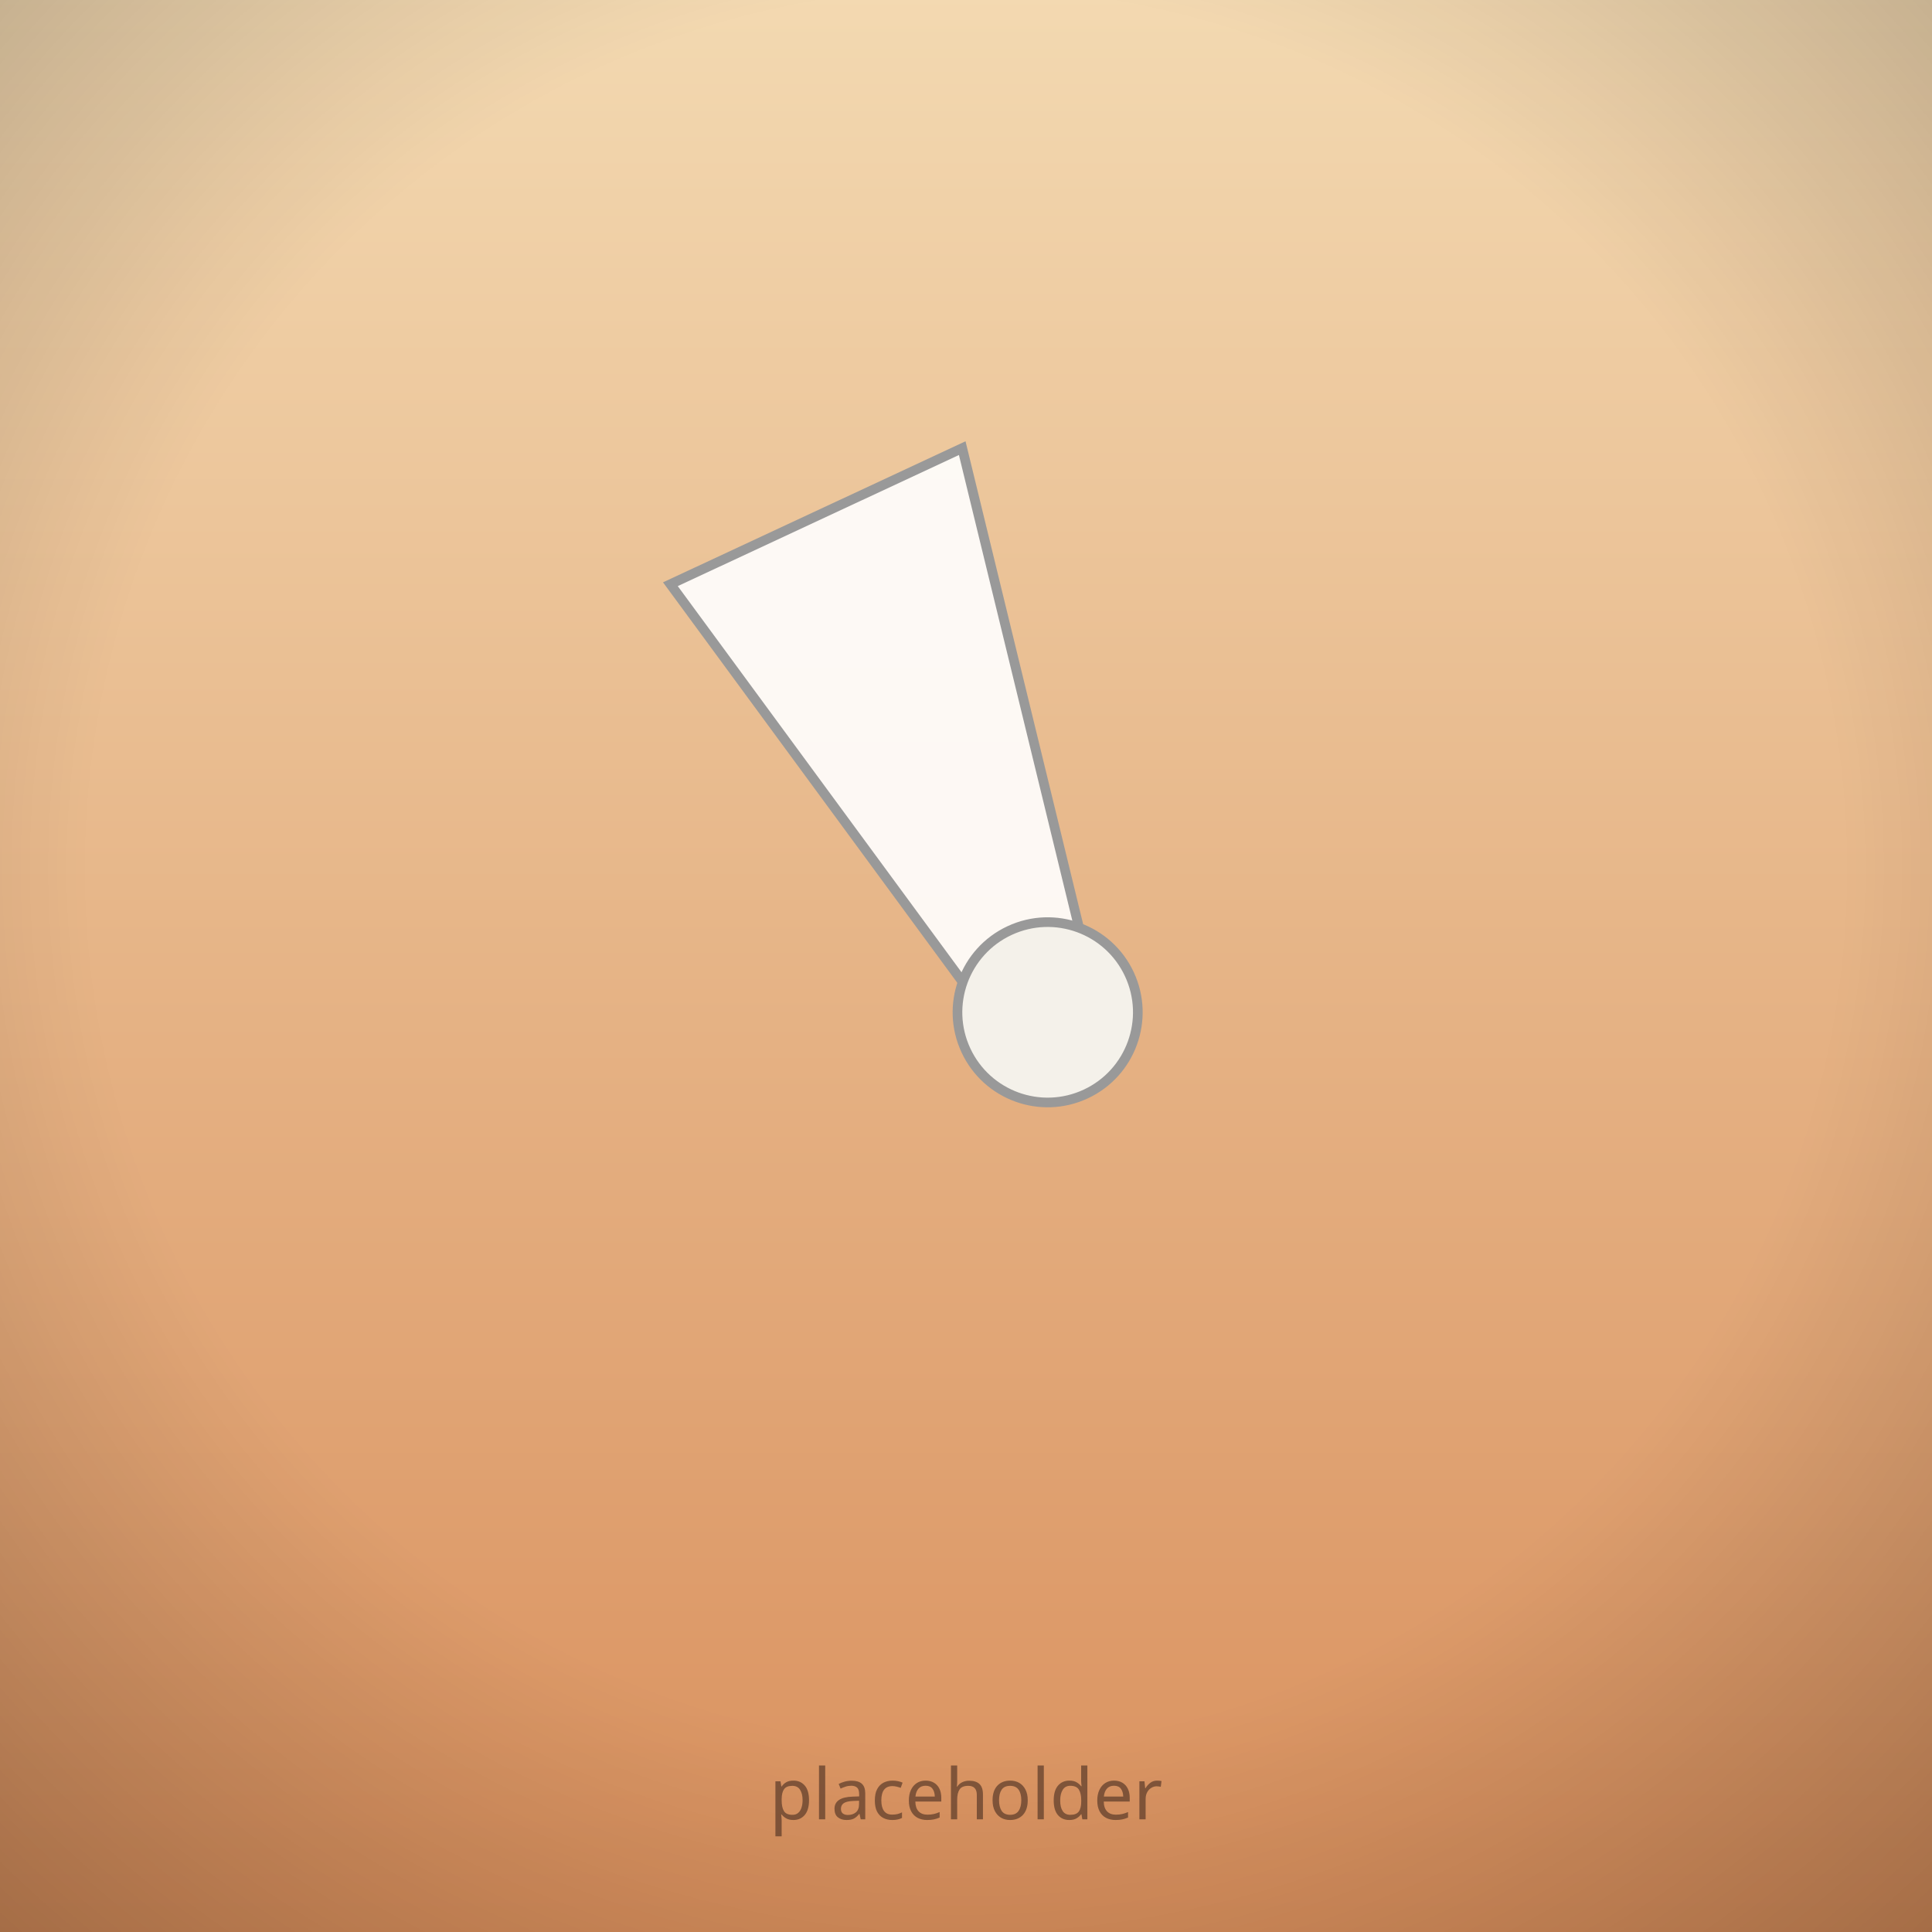
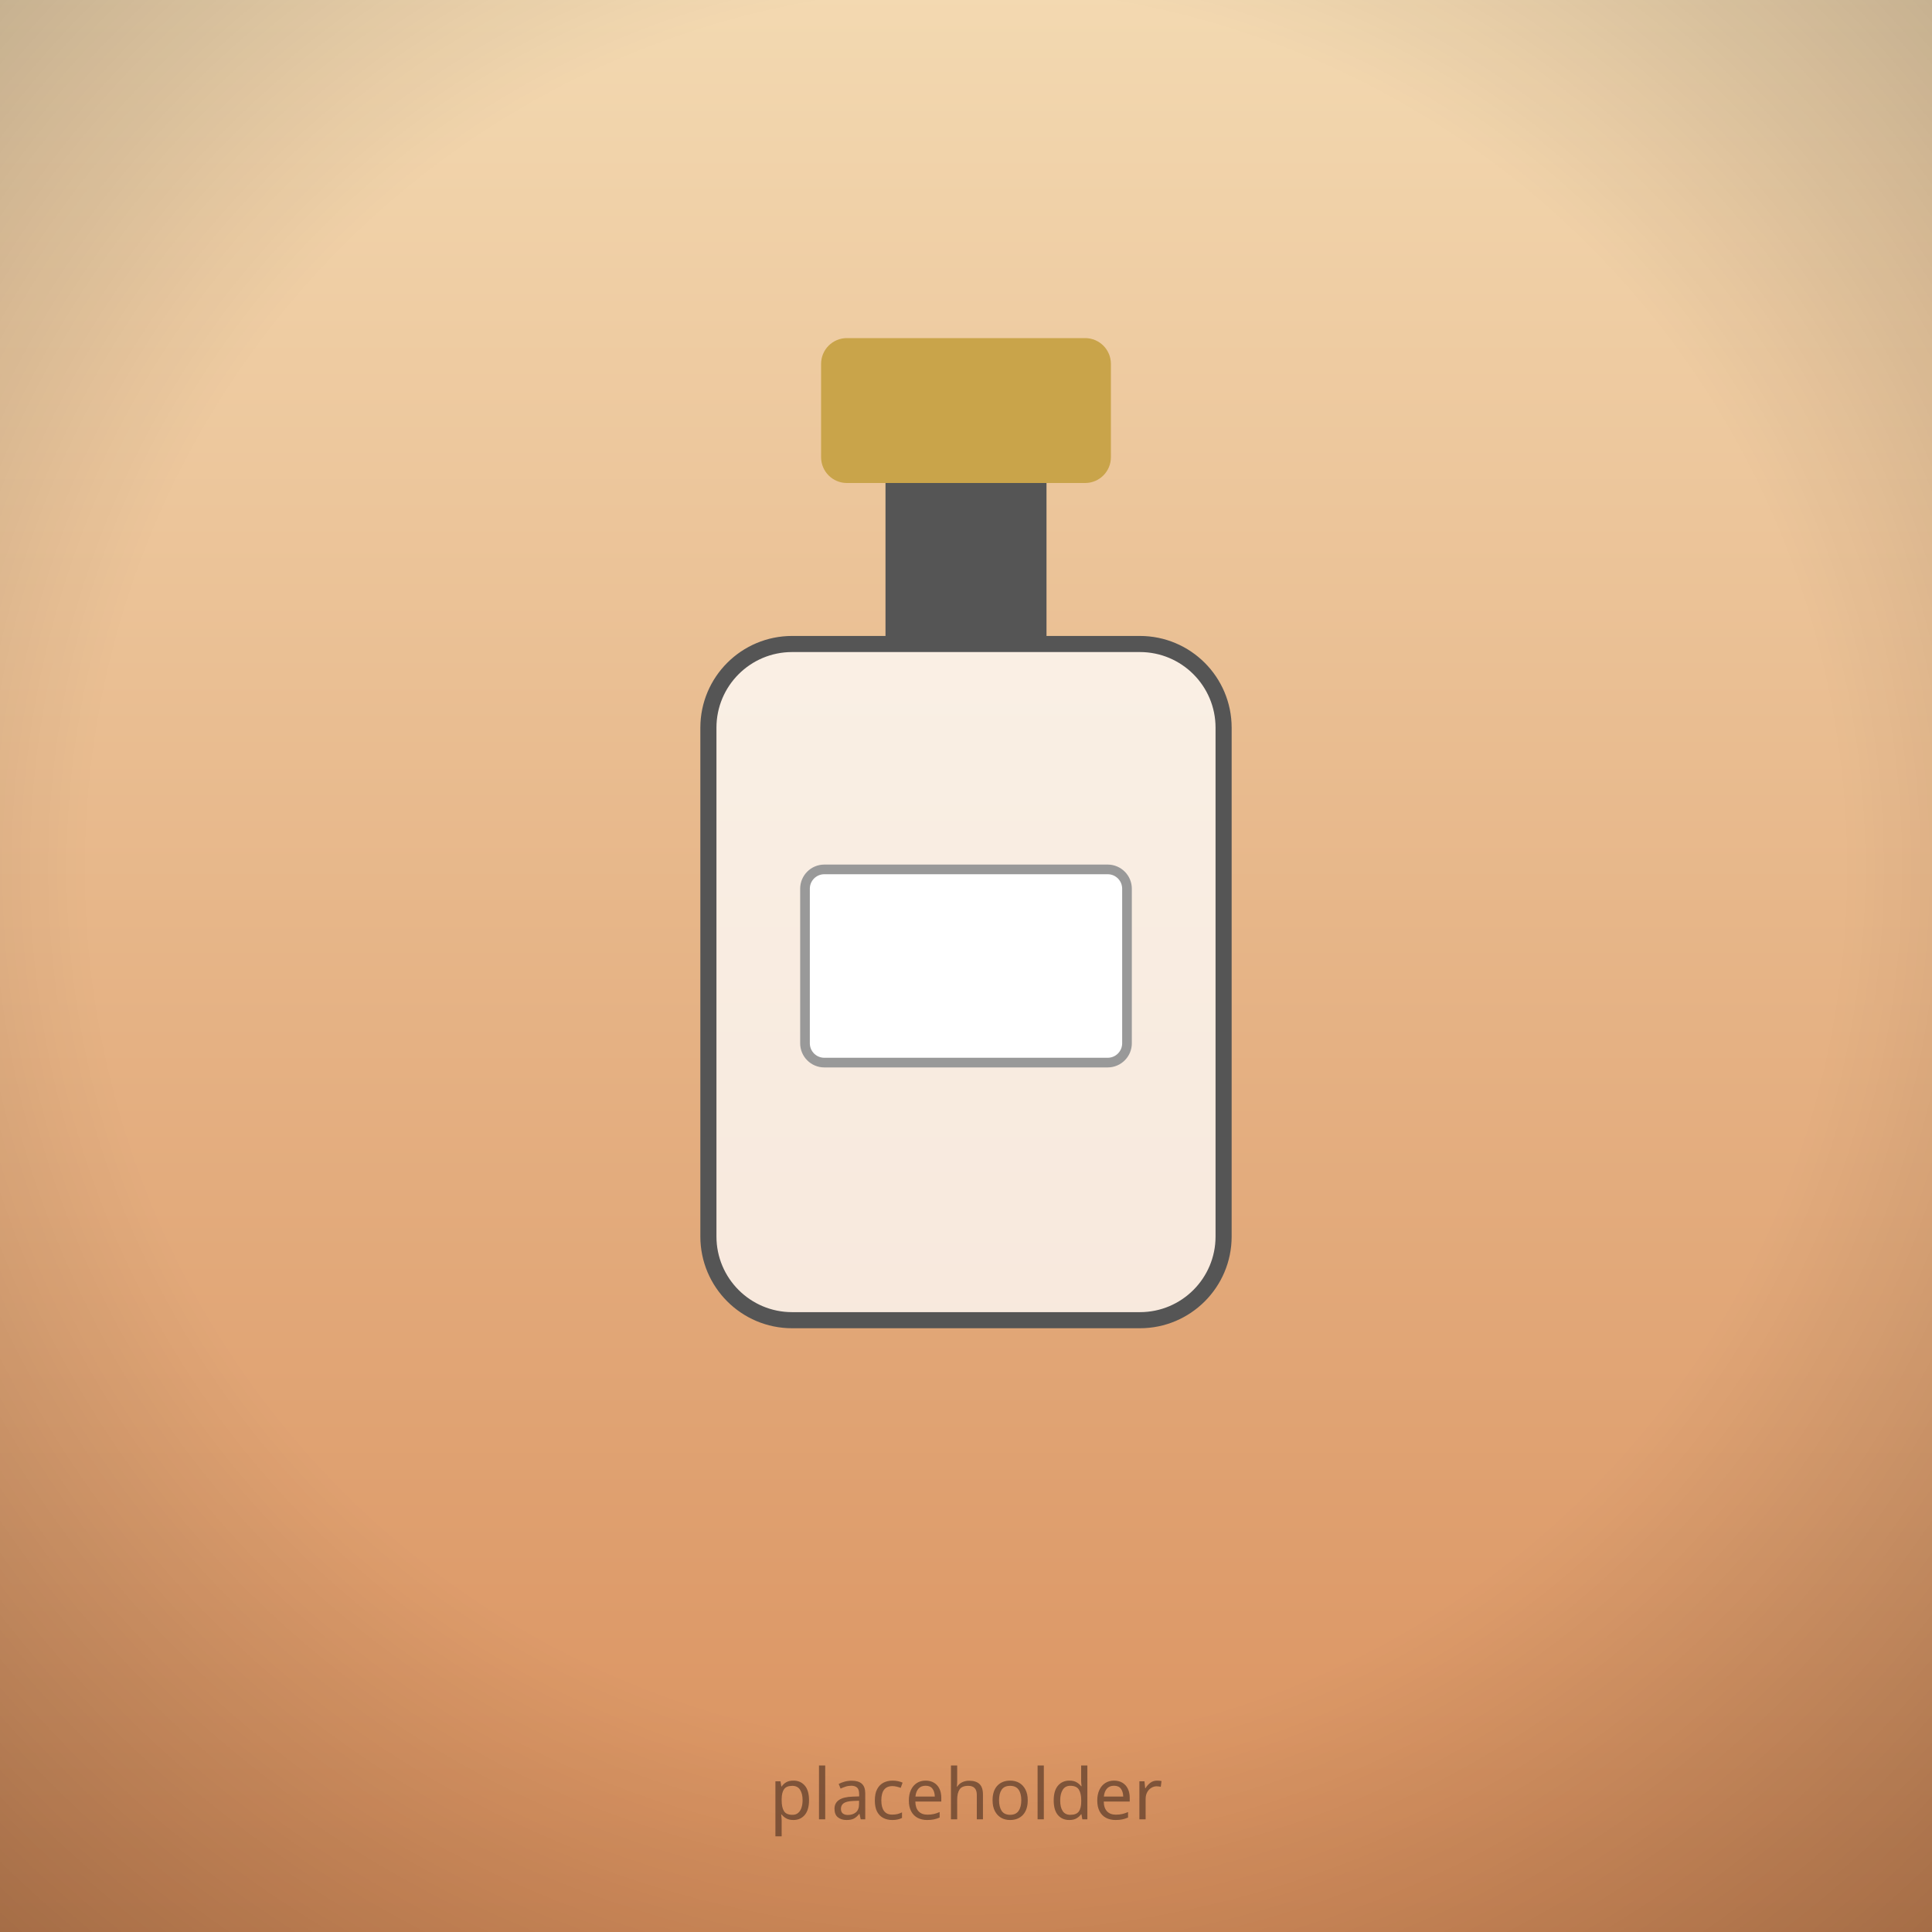
<svg xmlns="http://www.w3.org/2000/svg" viewBox="0 0 600 600" width="600" height="600">
  <defs>
    <linearGradient id="g" x1="0" y1="0" x2="0" y2="1">
      <stop offset="0" stop-color="#f3d9b1" />
      <stop offset="1" stop-color="#d98f5c" />
    </linearGradient>
    <radialGradient id="v" cx=".5" cy=".45" r=".75">
      <stop offset=".6" stop-color="#000" stop-opacity="0" />
      <stop offset="1" stop-color="#000" stop-opacity=".25" />
    </radialGradient>
  </defs>
  <rect width="600" height="600" fill="url(#g)" />
-   <g transform="rotate(-25 300 260)">
-     <path d="M250 150h100l-30 150h-40z" fill="#fff" fill-opacity=".9" stroke="#999" stroke-width="3" />
-     <circle cx="300" cy="320" r="28" fill="#f4f1ea" stroke="#999" stroke-width="3" />
-   </g>
+   <rect x="220" y="200" width="160" height="210" rx="26" fill="#fff" fill-opacity=".75" stroke="#555" stroke-width="5" />
+   <rect x="275" y="150" width="50" height="50" fill="#555" />
+   <rect x="255" y="105" width="90" height="45" rx="8" fill="#c9a44a" />
+   <rect x="250" y="270" width="100" height="60" rx="6" fill="#fff" stroke="#999" stroke-width="3" />
  <rect width="600" height="600" fill="url(#v)" />
  <text x="300" y="565" text-anchor="middle" font-family="system-ui, sans-serif" font-size="22" fill="#5a3a28" fill-opacity=".7">placeholder</text>
</svg>
